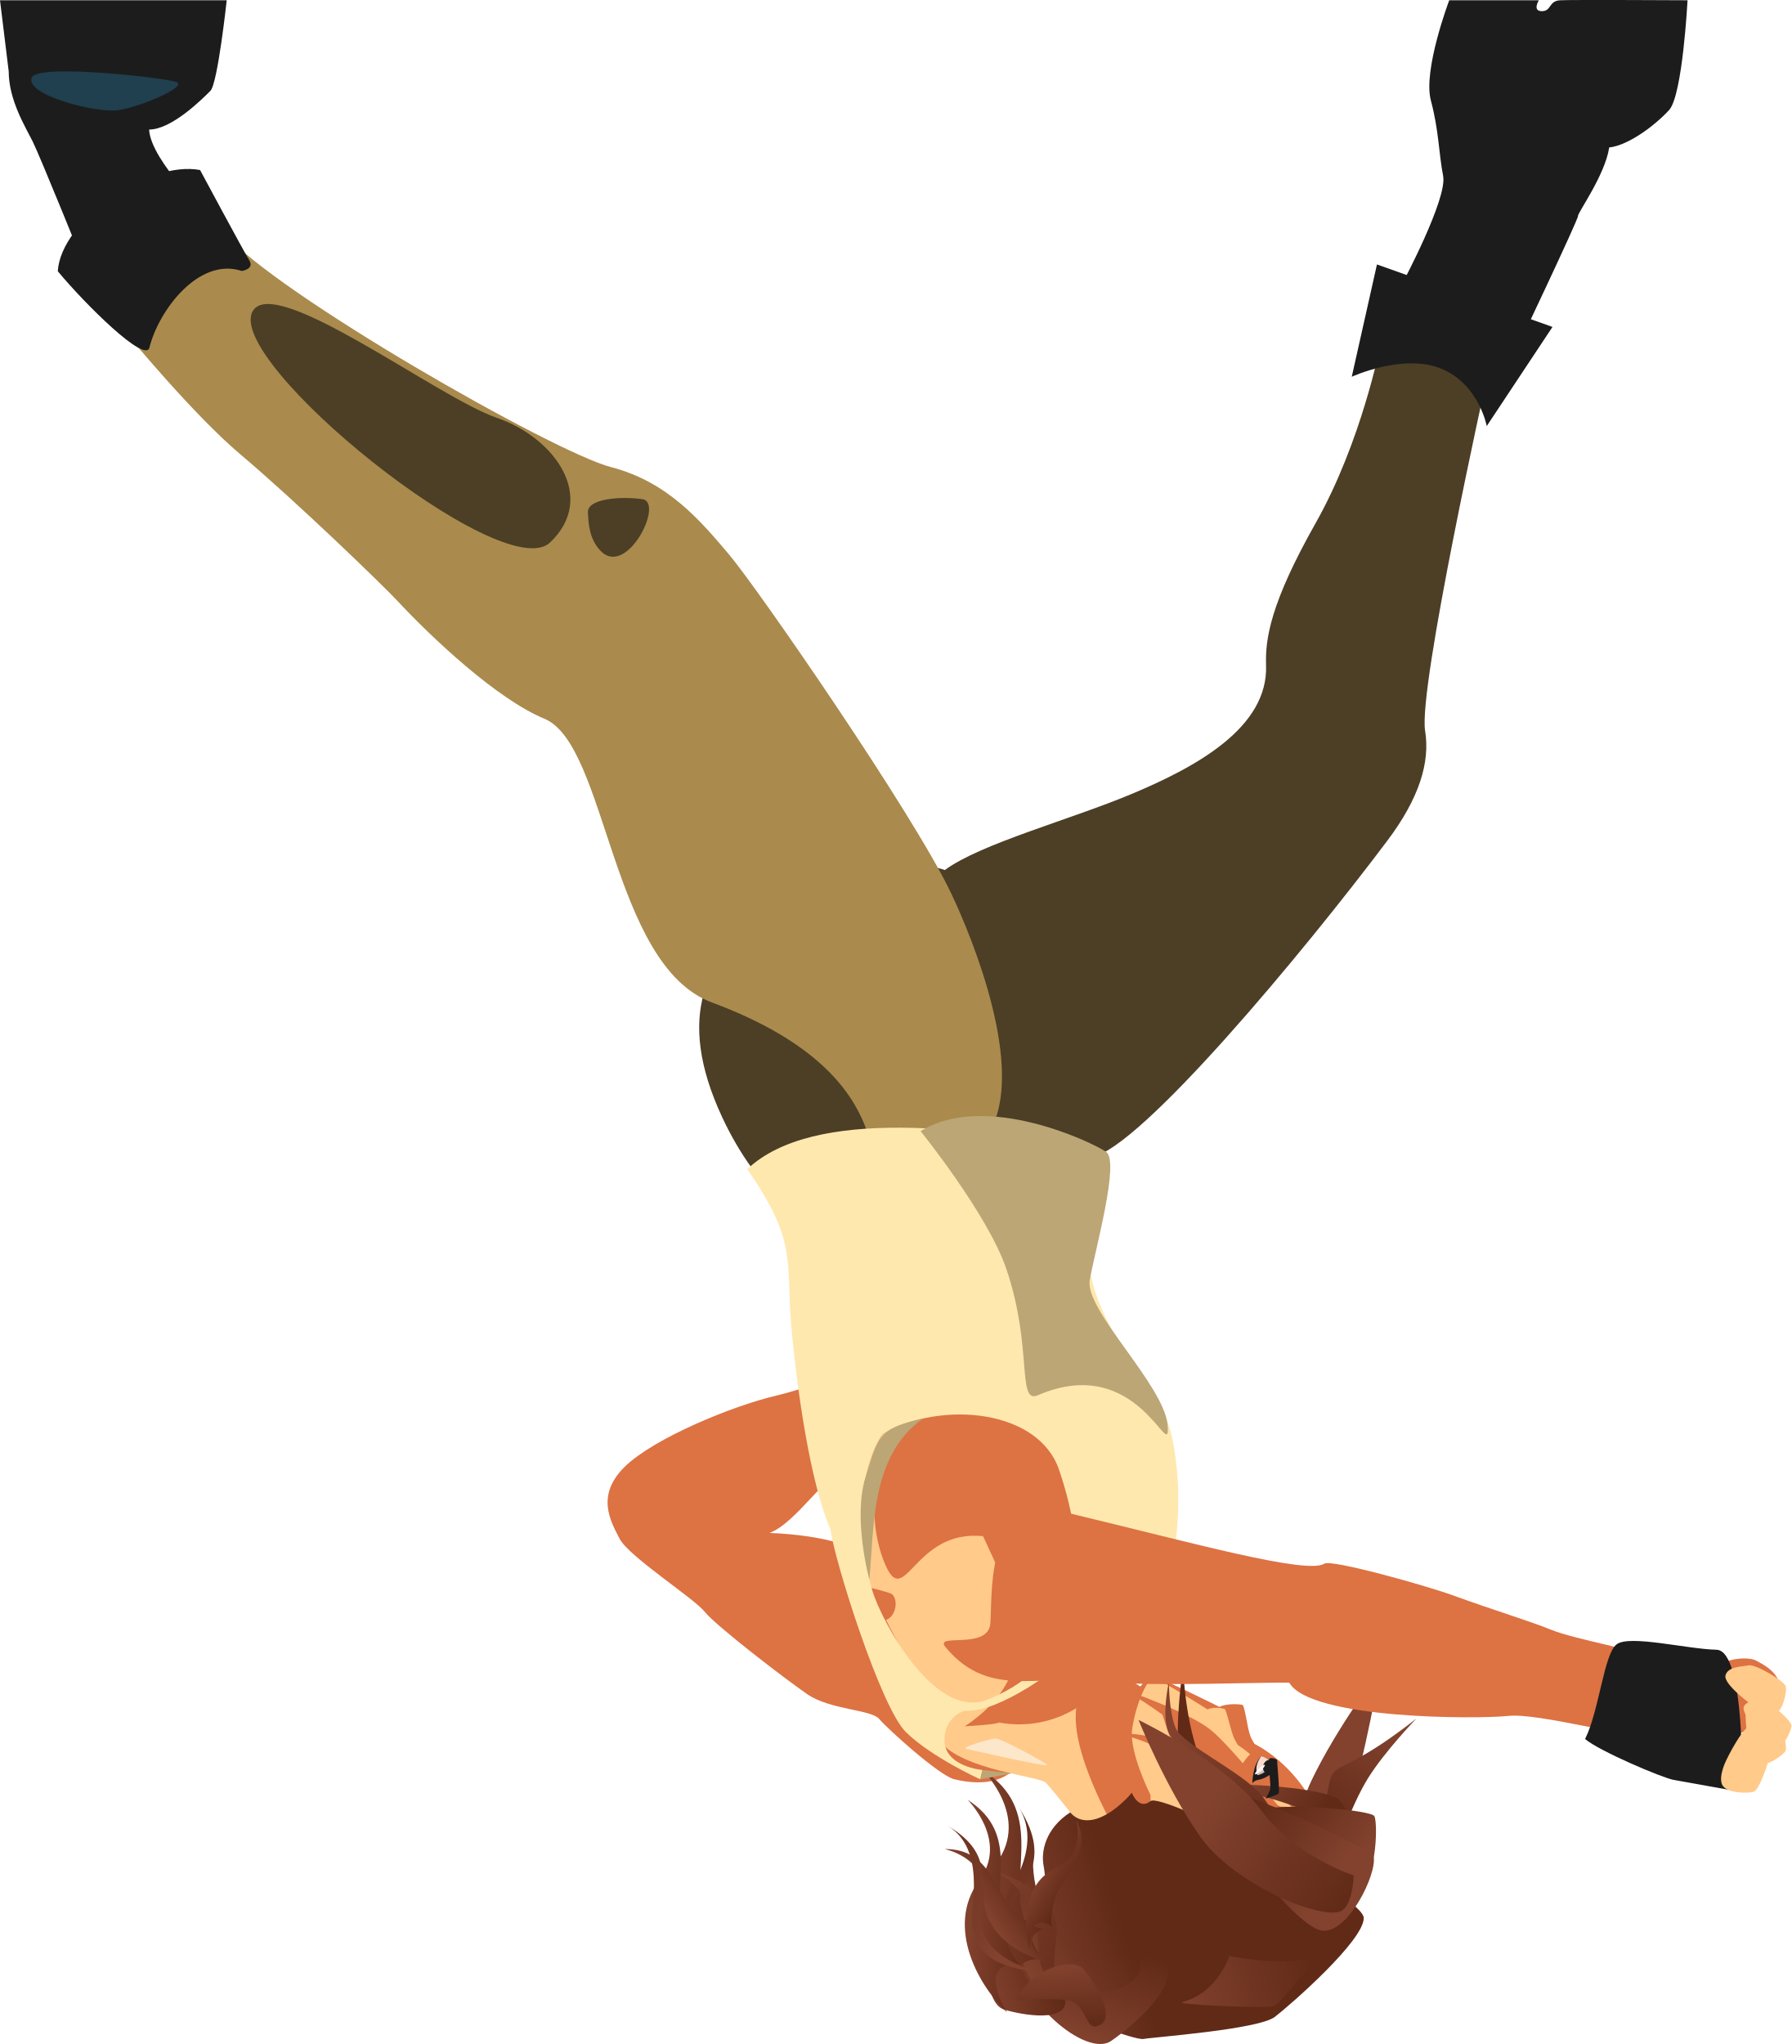
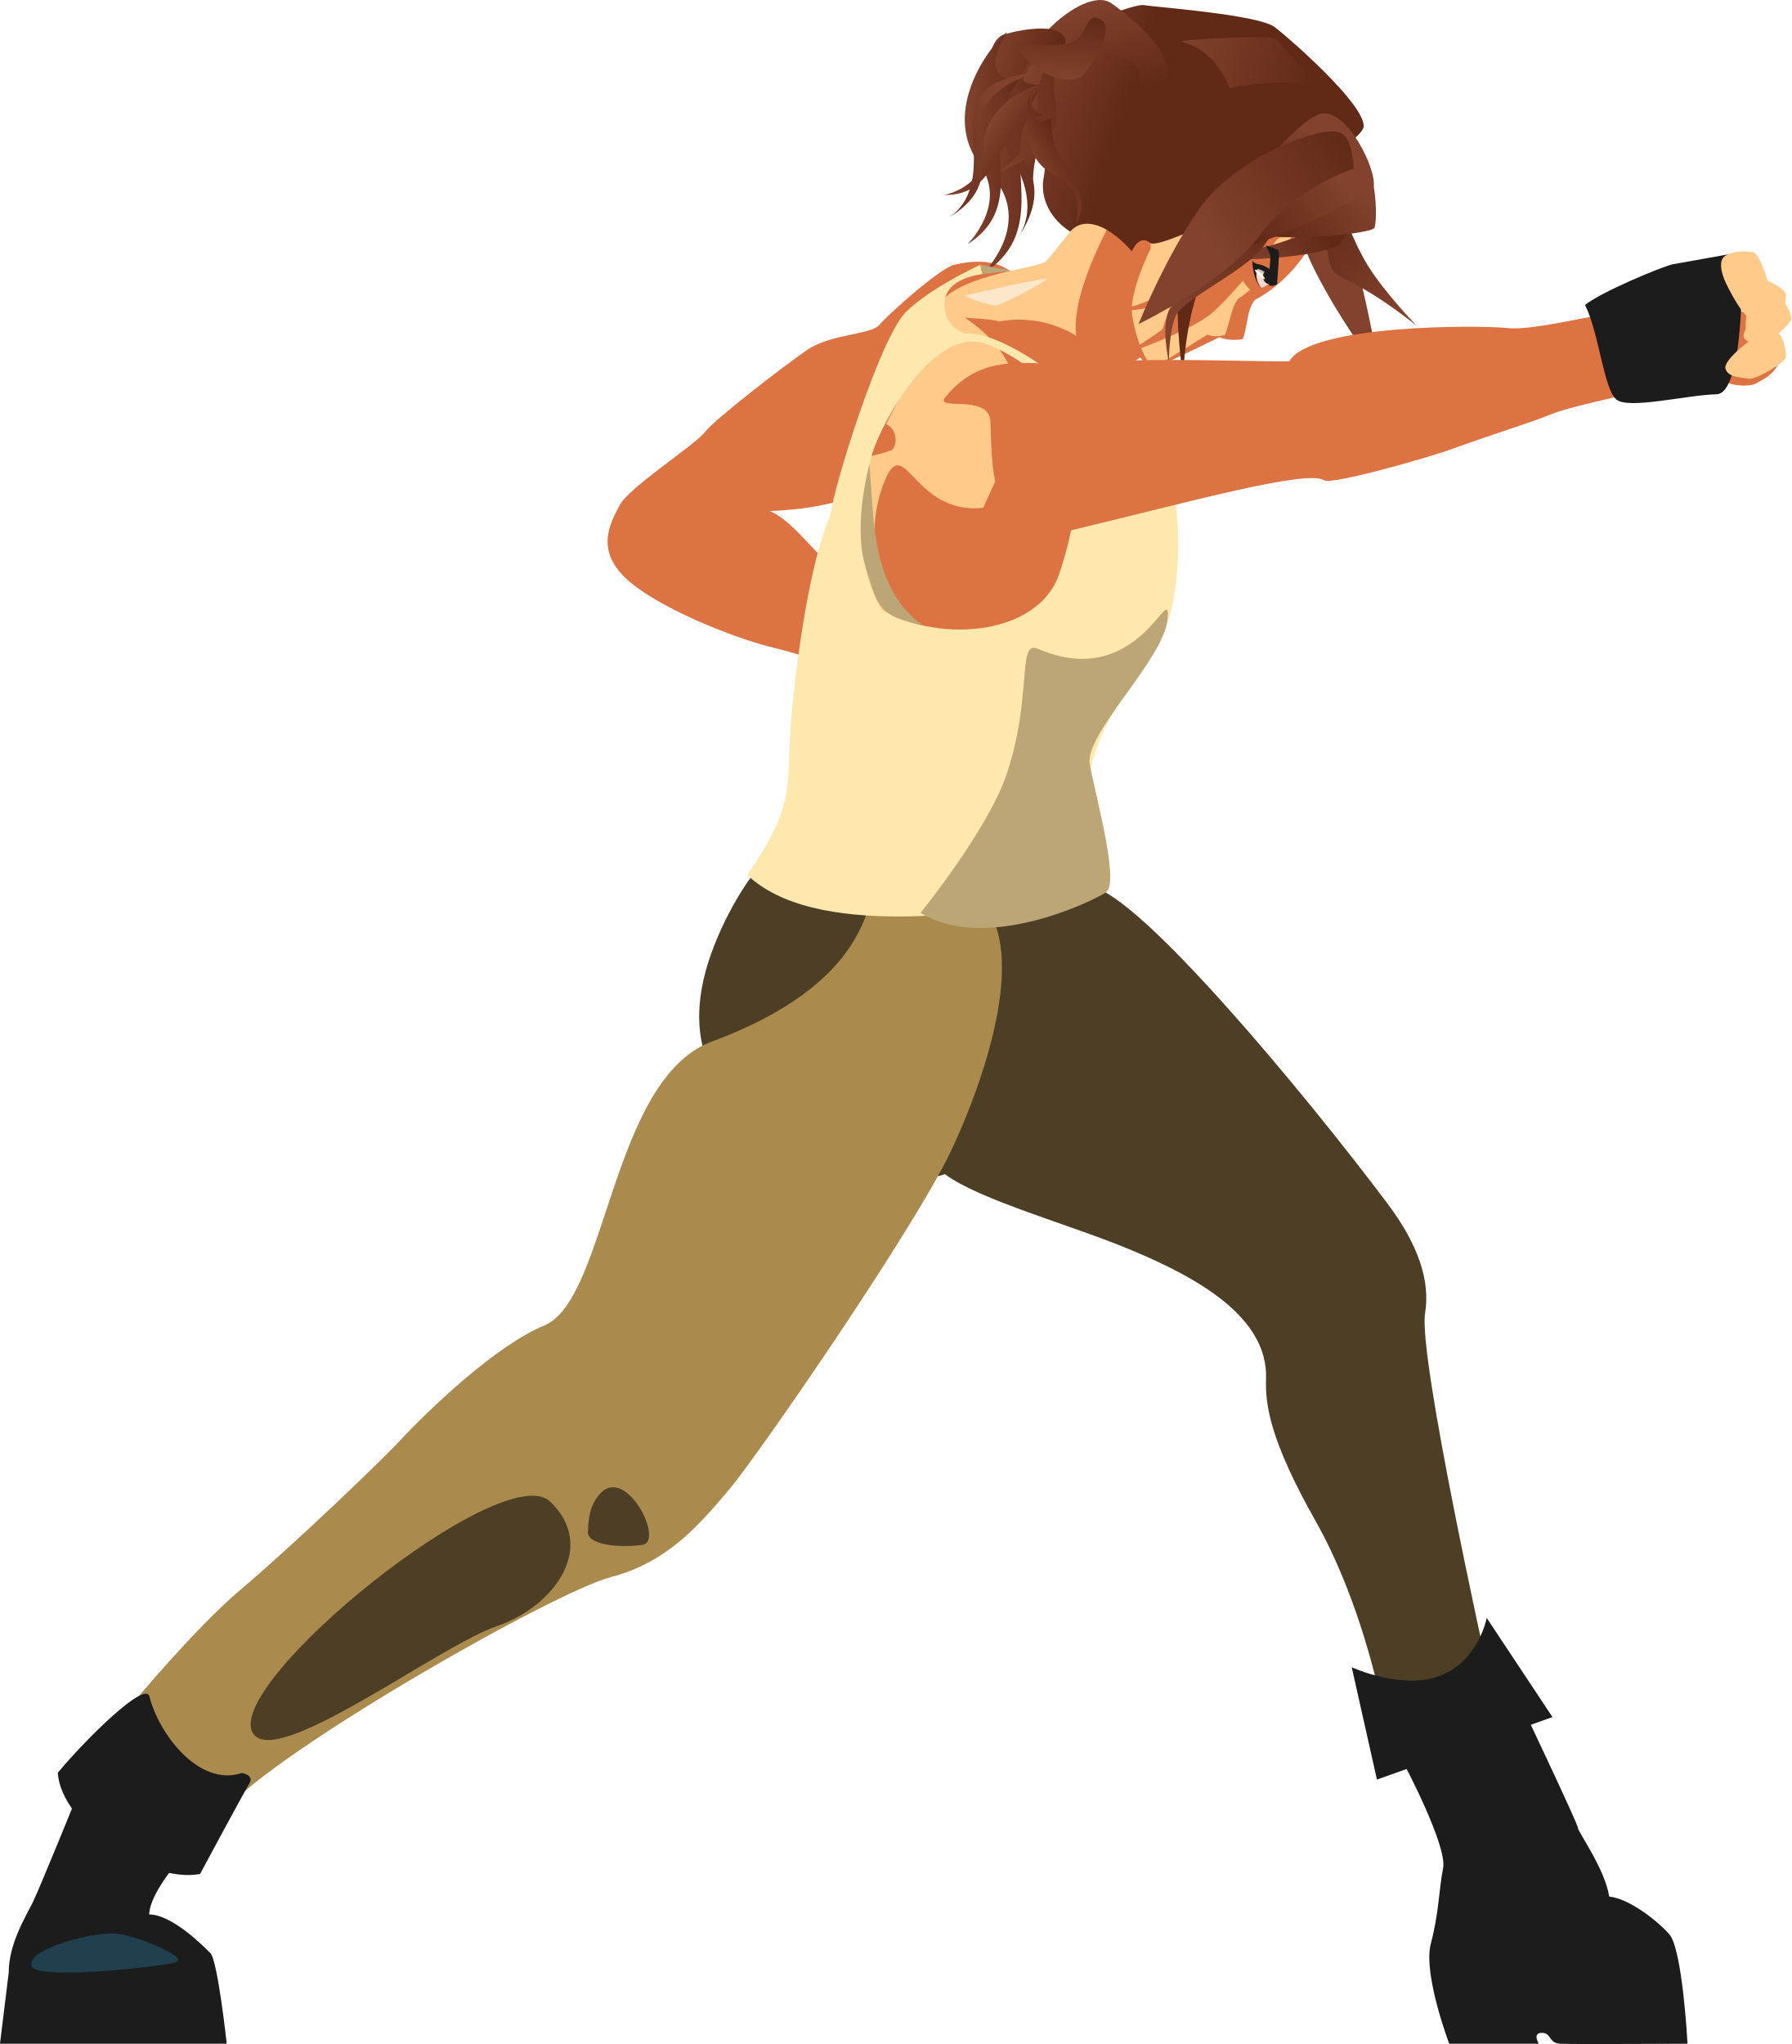
- <svg xmlns="http://www.w3.org/2000/svg" xmlns:xlink="http://www.w3.org/1999/xlink" viewBox="0 0 548.77 626.07">
+ <svg xmlns="http://www.w3.org/2000/svg" xmlns:xlink="http://www.w3.org/1999/xlink" viewBox="0 0 548.77 626.08">
  <defs>
-     <linearGradient id="linear-gradient" x1="-3132.24" y1="-4311.64" x2="-3093.9" y2="-4349.97" gradientTransform="matrix(0.6, 0.65, 0.74, -0.68, 5451.95, -341.65)" gradientUnits="userSpaceOnUse">
+     <linearGradient id="linear-gradient" x1="-3079.35" y1="5610.09" x2="-3041.01" y2="5648.42" gradientTransform="matrix(0.6, -0.65, -0.74, -0.68, 6407.33, 1885.64)" gradientUnits="userSpaceOnUse">
      <stop offset="0" stop-color="#82422e" />
      <stop offset="1" stop-color="#602a17" />
    </linearGradient>
-     <linearGradient id="linear-gradient-2" x1="991.69" y1="-1571.66" x2="991.69" y2="-1616.21" gradientTransform="matrix(0.83, 0.61, 0.36, -0.85, 168.26, -1413.7)" xlink:href="#linear-gradient" />
-     <linearGradient id="linear-gradient-3" x1="82.16" y1="1231.03" x2="116.94" y2="1231.03" gradientTransform="matrix(0.95, -0.31, -0.31, -0.95, 615.38, 1797.26)" xlink:href="#linear-gradient" />
-     <linearGradient id="linear-gradient-4" x1="282.84" y1="691.77" x2="300.67" y2="673.94" gradientTransform="matrix(0.98, -0.18, -0.18, -0.98, 227.1, 1277.34)" xlink:href="#linear-gradient" />
-     <linearGradient id="linear-gradient-5" x1="313.78" y1="662.05" x2="292.05" y2="683.78" gradientTransform="matrix(0.98, -0.18, -0.18, -0.98, 227.1, 1277.34)" xlink:href="#linear-gradient" />
-     <linearGradient id="linear-gradient-6" x1="5828.02" y1="3119.45" x2="5803.68" y2="3143.8" gradientTransform="matrix(-0.45, 0.69, -0.75, -0.49, 5327.01, -1912.96)" xlink:href="#linear-gradient" />
-     <linearGradient id="linear-gradient-7" x1="4917.51" y1="3737.62" x2="4954.17" y2="3700.95" gradientTransform="matrix(-0.27, 0.85, -0.85, -0.27, 4846.1, -2630.66)" xlink:href="#linear-gradient" />
-     <linearGradient id="linear-gradient-8" x1="303.07" y1="656.84" x2="279.4" y2="680.51" gradientTransform="matrix(0.98, -0.18, -0.18, -0.98, 227.1, 1277.34)" xlink:href="#linear-gradient" />
-     <linearGradient id="linear-gradient-9" x1="269.57" y1="687.17" x2="307.91" y2="648.84" gradientTransform="matrix(0.98, -0.18, -0.18, -0.98, 227.1, 1277.34)" xlink:href="#linear-gradient" />
-     <linearGradient id="linear-gradient-10" x1="-1132.06" y1="1099.64" x2="-1069.42" y2="1099.64" gradientTransform="matrix(0.68, -0.17, -0.24, -0.97, 1395.01, 1490.98)" xlink:href="#linear-gradient" />
-     <linearGradient id="linear-gradient-11" x1="104.29" y1="17.4" x2="136.45" y2="17.4" gradientTransform="matrix(0.36, -0.93, -0.93, -0.36, 303.85, 725.84)" xlink:href="#linear-gradient" />
-     <linearGradient id="linear-gradient-12" x1="224.36" y1="-112.81" x2="256.52" y2="-112.81" gradientTransform="matrix(0.87, -0.49, -0.49, -0.87, 60.8, 612.24)" xlink:href="#linear-gradient" />
-     <linearGradient id="linear-gradient-13" x1="387.5" y1="-124.65" x2="407.99" y2="-124.65" gradientTransform="matrix(1, 0.02, 0.02, -1, -85.13, 448.84)" xlink:href="#linear-gradient" />
-     <linearGradient id="linear-gradient-14" x1="3737.3" y1="810.67" x2="3785.53" y2="810.67" gradientTransform="matrix(-0.64, -0.77, -0.77, 0.64, 3338.53, 2961.82)" xlink:href="#linear-gradient" />
-     <linearGradient id="linear-gradient-15" x1="468.1" y1="-103.86" x2="505.15" y2="-103.86" gradientTransform="matrix(0.97, 0.26, 0.26, -0.97, -127.98, 366.99)" xlink:href="#linear-gradient" />
-     <linearGradient id="linear-gradient-16" x1="291.05" y1="-142.57" x2="312.19" y2="-142.57" gradientTransform="matrix(0.95, -0.3, -0.3, -0.95, -17.67, 559.73)" xlink:href="#linear-gradient" />
-     <linearGradient id="linear-gradient-17" x1="702.84" y1="170.32" x2="722.5" y2="170.32" gradientTransform="translate(433.66 -112.85) rotate(85.11)" xlink:href="#linear-gradient" />
-     <linearGradient id="linear-gradient-18" x1="390.91" y1="-101.33" x2="408.68" y2="-101.33" gradientTransform="matrix(1, 0.02, 0.02, -1, -92.89, 473.69)" xlink:href="#linear-gradient" />
-     <linearGradient id="linear-gradient-19" x1="239.2" y1="-91.76" x2="252.19" y2="-91.76" gradientTransform="matrix(0.85, -0.53, -0.53, -0.85, 50.19, 634.66)" xlink:href="#linear-gradient" />
-     <linearGradient id="linear-gradient-20" x1="549.7" y1="-32.91" x2="560.96" y2="-32.91" gradientTransform="matrix(0.85, 0.52, 0.52, -0.85, -132.03, 258.91)" xlink:href="#linear-gradient" />
-     <linearGradient id="linear-gradient-21" x1="3689.44" y1="-757.09" x2="3731.27" y2="-757.09" gradientTransform="matrix(-0.92, -0.4, -0.4, 0.92, 3403.64, 2756.56)" xlink:href="#linear-gradient" />
+     <linearGradient id="linear-gradient-2" x1="987.25" y1="2810.47" x2="987.25" y2="2855.02" gradientTransform="matrix(0.83, -0.61, -0.36, -0.85, 616.93, 3090.78)" xlink:href="#linear-gradient" />
+     <linearGradient id="linear-gradient-3" x1="159.05" y1="-635.52" x2="193.83" y2="-635.52" gradientTransform="matrix(0.95, 0.31, 0.31, -0.95, 357.66, -629.08)" xlink:href="#linear-gradient" />
+     <linearGradient id="linear-gradient-4" x1="319.76" y1="-18.84" x2="337.59" y2="-1.01" gradientTransform="matrix(0.98, 0.18, 0.18, -0.98, 71.54, 4.1)" xlink:href="#linear-gradient" />
+     <linearGradient id="linear-gradient-5" x1="350.65" y1="10.93" x2="328.92" y2="-10.8" gradientTransform="matrix(0.98, 0.18, 0.18, -0.98, 71.54, 4.1)" xlink:href="#linear-gradient" />
+     <linearGradient id="linear-gradient-6" x1="6759.03" y1="-2871.74" x2="6734.69" y2="-2896.09" gradientTransform="matrix(-0.45, -0.69, 0.75, -0.49, 5574.01, 3305.12)" xlink:href="#linear-gradient" />
+     <linearGradient id="linear-gradient-7" x1="5618.03" y1="-3527.94" x2="5654.69" y2="-3491.27" gradientTransform="translate(4881.5 3921.48) rotate(-107.62) scale(0.89)" xlink:href="#linear-gradient" />
+     <linearGradient id="linear-gradient-8" x1="339.89" y1="16.19" x2="316.22" y2="-7.48" gradientTransform="matrix(0.98, 0.18, 0.18, -0.98, 71.54, 4.1)" xlink:href="#linear-gradient" />
+     <linearGradient id="linear-gradient-9" x1="306.45" y1="-14.2" x2="344.79" y2="24.13" gradientTransform="matrix(0.98, 0.18, 0.18, -0.98, 71.54, 4.1)" xlink:href="#linear-gradient" />
+     <linearGradient id="linear-gradient-10" x1="-1334.5" y1="-466.73" x2="-1271.86" y2="-466.73" gradientTransform="matrix(0.68, 0.17, 0.24, -0.97, 1379.73, -212.36)" xlink:href="#linear-gradient" />
+     <linearGradient id="linear-gradient-11" x1="657.78" y1="254.67" x2="689.94" y2="254.67" gradientTransform="matrix(0.36, 0.93, 0.93, -0.36, -148.36, -516.59)" xlink:href="#linear-gradient" />
+     <linearGradient id="linear-gradient-12" x1="379.06" y1="600.39" x2="411.22" y2="600.39" gradientTransform="matrix(0.87, 0.49, 0.49, -0.87, -313.18, 363.08)" xlink:href="#linear-gradient" />
+     <linearGradient id="linear-gradient-13" x1="384.86" y1="928.04" x2="405.35" y2="928.04" gradientTransform="matrix(1, -0.02, -0.02, -1, -66.39, 982.34)" xlink:href="#linear-gradient" />
+     <linearGradient id="linear-gradient-14" x1="4921.83" y1="-279.13" x2="4970.06" y2="-279.13" gradientTransform="matrix(-0.64, 0.77, 0.77, 0.64, 3691.24, -3584.78)" xlink:href="#linear-gradient" />
+     <linearGradient id="linear-gradient-15" x1="455.72" y1="1068.53" x2="492.77" y2="1068.53" gradientTransform="matrix(0.97, -0.26, -0.26, -0.97, 135.29, 1193.28)" xlink:href="#linear-gradient" />
+     <linearGradient id="linear-gradient-16" x1="362.93" y1="743.24" x2="384.07" y2="743.24" gradientTransform="matrix(0.95, 0.3, 0.3, -0.95, -266.02, 615)" xlink:href="#linear-gradient" />
+     <linearGradient id="linear-gradient-17" x1="1157.53" y1="126.46" x2="1177.19" y2="126.46" gradientTransform="translate(99.23 1166.67) rotate(-85.11)" xlink:href="#linear-gradient" />
+     <linearGradient id="linear-gradient-18" x1="388.27" y1="907.34" x2="406.04" y2="907.34" gradientTransform="matrix(1, -0.02, -0.02, -1, -74.15, 957.49)" xlink:href="#linear-gradient" />
+     <linearGradient id="linear-gradient-19" x1="415.93" y1="560.31" x2="428.92" y2="560.31" gradientTransform="matrix(0.85, 0.53, 0.53, -0.85, -348.17, 295.72)" xlink:href="#linear-gradient" />
+     <linearGradient id="linear-gradient-20" x1="568.03" y1="1190.3" x2="579.29" y2="1190.3" gradientTransform="matrix(0.85, -0.52, -0.52, -0.85, 453.46, 1359.22)" xlink:href="#linear-gradient" />
+     <linearGradient id="linear-gradient-21" x1="5000.84" y1="1564.46" x2="5042.67" y2="1564.46" gradientTransform="matrix(-0.92, 0.4, 0.4, 0.92, 4286.44, -3399.53)" xlink:href="#linear-gradient" />
  </defs>
  <g id="Layer_2" data-name="Layer 2">
-     <g id="right3">
-       <path id="pelvis" d="M239.44,351.29s10.43-20,39-20.37,60.38,21.88,60.38,21.88Z" fill="#4c3f26" />
-       <path id="pants_leg_l" d="M436.55,223.85c1.59,9.7-1.86,20.72-11.54,33.61-25.87,34.44-75.75,94.35-90.62,97-1.52,4.6-6.56,9.88-36.74,16.06-18.59,3.81-24,4.18-36.37,6.75s-29.42-12.19-40.09-35.14C192.05,279.54,261.88,270,282,265.78a14.28,14.28,0,0,1,7.43.71c10.94-8.1,38.65-15.47,57.58-23.45,19.31-8.13,41.5-20.12,40.82-39.27-.28-8,1.27-18.91,15.17-43.52,14.16-25.06,19.65-54.31,19.62-53.08L455.43,116S434.39,210.65,436.55,223.85Z" fill="#4c3f26" />
-       <path id="shoe_l" d="M511.32,33.67c-4.11,4.54-12.4,10.86-18.38,11.5-1.24,8.4-9.72,20.1-9.56,21s-18.84,40.92-18.84,40.92L429.72,86.54s13.7-25.72,12.35-32.66S440.78,40,438.31,30.75,443.94.08,443.94.08h27.45s-2.08,3.35.93,3.34,2-3.15,5.62-3.34,39,0,39,0S515.43,29.12,511.32,33.67Z" fill="#1c1c1c" />
-       <path id="shoe_rim_l" d="M455.43,130.5s-2.38-12.92-14.05-17.62-27.3,2.52-27.3,2.52L421.8,81l53.77,19.14Z" fill="#1c1c1c" />
-       <path id="pants_leg_r" d="M303,346.88c-8.63,14.39-6-11.16-28.63,8.23-14.51,12.44,8.06-24.19-56.32-48.07-30.94-11.47-32.05-79-51.32-86.91-14.52-6-34.54-24.84-45-36.09-4.44-4.77-30.89-30.35-48.24-45C59.44,127.17,39.9,103.5,39.9,103.5l28.89-32c15.13,18.06,100.75,67,118.37,71.57s27.56,16.66,36.07,26.65,56.46,79.37,68.08,103.78C297.93,287.37,314.44,327.79,303,346.88Z" fill="#aa8b4d" />
-       <path id="pants_shin_shadow_r" d="M183.81,168.56c-3.17-3.49-3.57-7.72-3.71-11.73s9.8-4.92,16.67-3.94S191.83,177.37,183.81,168.56Z" fill="#4c3f26" />
-       <path id="pants_calf_shadow_r" d="M168.5,166.16c-14.44,13.69-100.42-55.93-91-71,7-11.16,56.7,26.66,74.64,32.8S182.94,152.47,168.5,166.16Z" fill="#4c3f26" />
-       <path id="shoe_r" d="M64.45,27.83C62.2,30.08,52.68,39.68,45.68,39.68c.5,9.75,18.77,26.9,18.77,26.9L26,81.83S12.25,47.81,10,43.31,2.67,30.62,2.67,21.87L0,.08H69.45S66.7,25.58,64.45,27.83Z" fill="#1c1c1c" />
-       <path id="shoe_highlight_r" d="M36.28,33.75c-6.66,1-28.75-4.64-26.58-10,1.76-4.33,40.25,0,44.25,1.33S43,32.75,36.28,33.75Z" fill="#203f4f" />
-       <path id="shoe_rim_r" d="M74.09,83c-13.29-4.38-25.57,12.3-28.3,23.42C44.55,111.52,26,93.08,17.7,83.08c1-15.66,27.67-34,43.59-31,0,0,13.41,25,15.08,27.67S74.09,83,74.09,83Z" fill="#1c1c1c" />
-       <path id="arm_shadow_l" d="M295.16,492.4c4.64-1,31.23,25.89,25.56,34-6.25,9-8,23.31-28.34,18.6-4.62-1.07-20.59-15.54-23.05-18.48s-15-2.76-22-7.57-28.15-21.08-31.43-25.24-23.19-16.87-26.06-22.35-7.4-13.39,1.6-22.16,33.06-18.62,46.32-21.72S292.47,409,296.71,407l8.49,22.27C292,440.77,269,444.71,261,448s-17.11,18.53-25.28,21.53c17.85.75,27.75,4.56,38.63,9.88S290.52,493.36,295.16,492.4Z" fill="#dd7243" />
-       <path id="hair_side2_l" d="M412.79,555c-5.37,17,.28,33,.28,33s-7.46,4.59-10.66,3.14c-5.12-2.32-8.58-29.11-.77-45.56s21-33.81,21-33.81S418.5,536.87,412.79,555Z" fill="url(#linear-gradient)" />
-       <path id="hair_side_l" d="M419,544.75c-5.16,8.35-10.81,24.46-10.81,24.46s-3.44-8.93-2.86-12.25c4-23.23-1.09-7.29,28.54-30.57C433.89,526.39,424.18,536.41,419,544.75Z" fill="url(#linear-gradient-2)" />
-       <path id="torso_skin" d="M386.32,586.06,341.8,598.54,334.09,563s-10.62-13.57-13.62-16.89c-1.76-1.93-20.92-3.39-30-10.28-6.43-4.89-2.91-15.23-6.15-18.25-6.12-5.7-33.38-56.93-30.27-80.89s67.78-32.77,77-25.49S351,452.66,349.1,465.77s-18.31,53.08-18.31,53.08L371.45,533Z" fill="#ffca8a" />
-       <path id="torso_shadow" d="M340,508.19c1.18,5.12,17.72,12.9,17.72,12.9l-7.57,53.84s-22.87-34.08-20.46-51.72a33.48,33.48,0,0,1-23.71,4.38s.05.57-10.43,1.17c26.67-17.86,13.75-40.27,5.6-58.23-21.35-2.27-23.92,23.06-30.09,8.43s-7.22-46.14,32.13-57.17,50,72.1,48.55,76.14S340,508.19,340,508.19ZM272.65,488c-3.06-1-13-4-10.47-.14s4.34,8,7.81,8.42C274.6,496.77,275.7,489,272.65,488Z" fill="#dd7243" />
-       <path id="face_shadow" d="M393.1,605.73c-15.16,6.54-34.53-4.55-43.25-24.78a48.06,48.06,0,0,1-3.6-27.13c-3.4-7.38-6.22-16.71-4.41-22.42,3-9.51,9.05-18.32,11.46-17.9s20.25,9.32,20.25,9.32c2.24-1.15,6.2-.85,7-.63S382,529,383,531.7a12.58,12.58,0,0,0,1.32,2.47c8.31,4.35,15.84,12.46,20.43,23.09C413.47,577.49,408.26,599.19,393.1,605.73Z" fill="#dd7243" />
-       <path id="face" d="M393.11,599.54c-10.79,5-26.54-6.21-35.19-25-4-8.6-5.74-17.29-5.47-24.67-3.33-6.86-6.4-15.43-5.62-20.47,1.31-8.39,5-16,6.84-15.44s16.24,9.64,16.24,9.64c1.58-.9,4.6-.39,5.2-.15s1.8,6.26,2.83,8.72a15.87,15.87,0,0,0,1.25,2.31c6.72,4.43,13.24,12.19,17.78,22C405.62,575.32,403.89,594.56,393.11,599.54Z" fill="#ffca8a" />
-       <path id="face_eye_shadow_r" d="M395.77,544c-.44,1.73-12.1,6.29-17.42,3-2-1.24,4.47-11.1,6.31-10.62S396.2,542.28,395.77,544Z" fill="#dd7243" />
-       <path id="face_shadow_r" d="M419.66,558.4c-.28-.68-3.46-1.68-7.8-2.62a11.21,11.21,0,0,0-2.11-3.49c-1.72-1.63-9.71-4.48-24.12-6.4-5.36-6.45-11.45-13.41-14.87-16.12-7.05-5.58-26.4-12.22-26.4-12.22,4.38,2.58,8.24,5.1,11.71,7.64.75,2.32,2.2,6.69,4.2,12a12.86,12.86,0,0,0-2.53-2.91c-4.87-3.65-15.61-3.39-15.61-3.39s9.32,2,13.9,5.54,9.63,24.93,15.46,33.17c5.11,7.22,18,15.7,26.69,18.86,2,2,3.71,3.32,5.06,3.63,7.12,1.6,16.18-15.86,15.59-21.25C420,565.2,420.11,559.49,419.66,558.4Zm-21.87-4.77c-2-.17-3.86-.27-5.56-.28l-.9-.48c-.78-1-1.64-2-2.54-3.15.5.17,1,.35,1.47.53C392.57,551.12,395.17,552.32,397.79,553.63Z" fill="#dd7243" />
-       <path id="hair_back" d="M390.54,617.75c-5,3.89-37.43,6.23-40.2,6.77s-23-7.34-25.35-9.79-4.32-38.45-5.27-43.05.57-11.67,8.14-16.57c0,0,2.5,3.77,8.19,1.93s10.66-7.92,10.66-7.92,2.1,5.47,5.71,2.56,65.21,28.94,65.33,35.78S395.56,613.87,390.54,617.75Z" fill="url(#linear-gradient-3)" />
-       <path id="hair_side6_r" d="M388.38,550.66c-10.63-2.75-26.77-3.95-26.77-3.95,29.44-1.11,45.46,2.25,48.21,4.29s5.6,10.34,5.6,10.34S399,553.41,388.38,550.66Z" fill="url(#linear-gradient-4)" />
-       <path id="hair_side5_r" d="M416.77,579.22c-6.34,7.25-39.92-22.94-30.64-25s33.93.27,34.88,2.06S422,573.28,416.77,579.22Z" fill="url(#linear-gradient-5)" />
-       <path id="hair_side4_r" d="M374.07,569s-11.25-24.31-12.8-32.22,1.12-26.12,1.12-26.12c1.43,25.5,8,37.18,20.81,57.16Z" fill="url(#linear-gradient-6)" />
-       <path id="hair_side3_r" d="M390.16,578.13s-3.11-14.5-8.61-23.26-21.38-19-23.61-24.25.13-15.42.13-15.42-.05,9.21,2.1,14.15,19.89,13.24,25.94,20.15,11.53,23.75,11.41,31.91Z" fill="url(#linear-gradient-7)" />
-       <path id="hair_side2_r" d="M405,591.34c-9.56-1.19-40-43-30.52-42.66s46,18.07,46.31,20.06C421.81,574.07,412.92,592.32,405,591.34Z" fill="url(#linear-gradient-8)" />
-       <path id="hair_side_r" d="M411,585.25c-5.38,3.21-32.81-7.63-43.45-22.85s-18.78-35.58-18.78-35.58,26.48,12.71,37.32,27.38,28.6,20.24,28.6,20.24S414.4,583.25,411,585.25Z" fill="url(#linear-gradient-9)" />
-       <path id="hair_top" d="M390.2,614.44c-2.31.91-30.57-.53-28.11-1.17,11-2.86,14.48-14.15,14.48-14.15s18,3.78,27.08-.21C403.65,598.91,392.51,613.53,390.2,614.44Z" fill="url(#linear-gradient-10)" />
-       <path id="neck_highlight" d="M295.87,535.65c-1.68-.36,7.1-3,8.92-3.16s15.37,7.31,16,8.13S297.38,536,295.87,535.65Z" fill="#fce7ca" />
-       <path id="eye_white_r" d="M389.22,541.84c-.6,1.32-4,3-4.15,2.33a6.29,6.29,0,0,1,1.28-6.24C387.91,538.26,390.1,539.89,389.22,541.84Z" fill="#f9dacf" />
-       <path id="eye_shadow_r" d="M384.9,545l-.32-1.72a8.67,8.67,0,0,0,4.05-2.33c.59-.88,1.36,1.29,1.36,1.29S386.08,545.13,384.9,545Z" fill="#d1bbb4" />
-       <path id="eye_lash_r" d="M385.36,545.17a3,3,0,0,0-1.73,1s.05-5.76,2.81-8.34c-2.58,3.26-1.25,5.91-1.25,5.91a5.87,5.87,0,0,0,3.33-2c1.51-1.62,1.5-2.38,1.48-2.55a5.7,5.7,0,0,1,.08,1.82s.13.49,1.06.22C390.21,543.43,386.92,545,385.36,545.17Z" fill="#1c1c1c" />
-       <path id="eye_iris_r" d="M386.91,541.73a2.43,2.43,0,0,1,1.15-2.48c.78-.36,1.53.16,1.68,1.17a2.47,2.47,0,0,1-1.16,2.49C387.8,543.27,387.05,542.75,386.91,541.73Z" fill="#1c1c1c" />
-       <path id="eye_refelection_r" d="M386.19,542.44c-.83.78-1.61,1.21-1.74,1s.43-1.06,1.26-1.84,1.62-1.21,1.75-1S387,541.66,386.19,542.44Z" fill="#fcf7f5" />
-       <path id="brow_r" d="M391.65,549.33c-.45.57-4,1.58-4,1.58a10.32,10.32,0,0,0,1.48-3c.25-1-.83-8.56-.35-9.16s2.56.06,2.46.5S392.11,548.77,391.65,549.33Z" fill="#1c1c1c" />
-       <path id="hair_tail11" d="M340.33,625.16c-7.53,5.12-28.52-12.1-30.47-29.66,0,0,11.75,17.16,30.31,12.13,6.44-1.75,9.9-11,14.21-8.51C364.91,605.14,347.86,620,340.33,625.16Z" fill="url(#linear-gradient-11)" />
-       <path id="hair_tail10" d="M321.4,610.9c-9.07-.78-14.5-27.39-4.92-42.23,0,0-1.73,20.72,15.85,28.53,6.1,2.71,14.61-2.27,16.4,2.36C353.09,610.88,330.47,611.68,321.4,610.9Z" fill="url(#linear-gradient-12)" />
-       <path id="hair_tail9" d="M315.42,617.13c-9.37-8.39-22.46-29.72-10.09-46.66,10.28-14.09-4.37-28.32-4.37-28.32,19.19,12.05,8.41,30.88,12.44,44.7,3.3,11.33,6,13.06,6.85,13.32C318.1,599.88,304.63,598.74,315.42,617.13Z" fill="url(#linear-gradient-13)" />
-       <path id="hair_tail8" d="M307.57,587.72c-4.59,11.61,4,20,8.48,25.42-14.52-9.69-14.6-17.9-12-24.43s16.28-21.67,8.12-35C323.37,571.05,311.62,578.19,307.57,587.72Z" fill="url(#linear-gradient-14)" />
-       <path id="hair_tail7" d="M329.64,612.09c-14.74-5.9-10.57-15.61-12.29-23.37-2.3-9.31-10.23-15.21-15.45-16.59,16,4.74,20.38,11.4,21.64,16.67S318.57,607.36,329.64,612.09Z" fill="url(#linear-gradient-15)" />
-       <path id="hair_tail6" d="M307.57,615.52c-5.6-1.72-7.16-16.61.86-24.65,0,0,4.48,14.87,7.86,17.51s9.49.55,10,3.7C327.49,619.78,313.17,617.23,307.57,615.52Z" fill="url(#linear-gradient-16)" />
-       <path id="hair_tail5" d="M335.79,620.64c-2.89.69-3.26-5.3-6.72-7.27s-17.84-.54-17.84-.54c4.06-9.74,17.42-13.69,20.88-9.48S342.84,619,335.79,620.64Z" fill="url(#linear-gradient-17)" />
-       <path id="hair_tail4" d="M308.5,616.38c-8.08-7.33-19.31-25.9-8.48-40.53,9-12.16-3.63-24.59-3.63-24.59,16.58,10.56,7.12,26.84,10.54,38.84,2.8,9.85,5.12,11.37,5.87,11.6C310.93,601.44,299.25,600.37,308.5,616.38Z" fill="url(#linear-gradient-18)" />
-       <path id="hair_tail3" d="M322.72,601.38c-7.87-1.26-22.15-8.15-21.36-21.42.66-11-12-13.6-12-13.6,14.36-.15,15.07,13.58,21.94,19.57,5.67,4.93,7.69,4.91,8.22,4.75C318.26,591.26,310.66,595.27,322.72,601.38Z" fill="url(#linear-gradient-19)" />
-       <path id="hair_tail2" d="M323,582.05c-1.62,6.31-.83,7.87-.49,8.23-.93-.74-7-5.08-7.05,6.65-2.07-6.59-2.28-20.34,8.32-24.88,8.82-3.77,5.88-14.61,5.88-14.61C335.39,568.52,325,574.4,323,582.05Z" fill="url(#linear-gradient-20)" />
-       <path id="hair_tail" d="M316.65,603.85c-15-1.82-18.31-8.15-18.81-14.24s4.12-23.14-7.43-30.29c15.44,9.08,9.14,19.21,9.74,28.17C301.13,598.27,311.07,601.42,316.65,603.85Z" fill="url(#linear-gradient-21)" />
-       <path id="shirt_torso" d="M359,440.12c-3.91-18.19-28.59-34.58-25.72-64.38.8-8.21,5.53-22.94,5.53-22.94-41.27-7.69-89.66-13.79-109.9,5.31,15.5,22.43,11.73,27.73,13.5,48.1,1.64,18.87,5.77,48,11.93,62.05,1.27,9.73,15.41,54.62,23.14,62.26S300.27,545,300.27,545l.69-2.86s-12.09-1-11.63-9.67a9.08,9.08,0,0,1,6-8.44,20.16,20.16,0,0,0,7.28-1.18h.12v0c12.14-4,27.31-16.5,29.46-19.79,3.64-12.56,7.62-26.78,16.72-27.95s6,18.38,4.26,24.27C361,480,362.87,458.3,359,440.12Zm-56.81,80.6C286,526.63,270,496.27,267.29,487.43s-6.91-32.89,2.93-48.25c18.74-10.46,47.93-7.25,54.17,10.93C333.26,476,334.51,507.93,302.16,520.72Z" fill="#ffe8ae" />
-       <path id="shirt_abs_shadow" d="M317.89,427.37c-6.46,2.78-1.45-14.87-9.67-38.83C302.51,371.85,282,346.46,282,346.46c19.94-12.25,52.54,3.41,56.82,6.34s-3.37,30-5,39.28,23,32.35,23.88,44.61S348.81,414,317.89,427.37Z" fill="#bca675" />
-       <path id="arm_r" d="M502.05,530.65c-2.16,2.19-30.52-6.07-40-5.07s-60.57,1.08-67.1-10.16c-3.49-.3-45,1.21-53-.2-21.12-3.69-38.08,6.45-52.28-10.68-3.83-4.61,13.26,1.16,13.73-7.5.62-11.64-1.24-39.65,24.81-33.38,37,8.9,72.2,18.69,77.5,15.28,2.13-1.38,30.87,6.6,39.83,9.88,10.75,3.93,24.32,8.15,29.39,10.28,7.68,3.23,30.2,6.84,29.93,8.88S504.2,528.46,502.05,530.65Z" fill="#dd7243" />
-       <path id="palm_shadow_r" d="M516.06,527.89s9.28-11.35,8.31-14.51c1.24-5.59,11-6.16,13.56-4.76s5.73,3,7.11,6.69C550.93,530.93,513,538.1,516.06,527.89Z" fill="#dd7243" />
-       <path id="glove_r" d="M533.6,548.92s-17.44-3.1-20.92-3.74-22.8-8.83-27.13-12.53c4.33-8.58,5.74-26,9.67-29s21.52,1.45,30.58,1.66S533.6,548.92,533.6,548.92Z" fill="#1c1c1c" />
-       <path id="index_r" d="M537.32,548.74c-1.76.68-8.54.57-9.77-2.08s1.26-7.52,1.26-7.52,5.41-11.47,8.61-11.19,3.89,5.07,4.74,7.16S539.07,548.06,537.32,548.74Z" fill="#ffca8a" />
-       <path id="middle_r" d="M546.91,536.38c-.92,1.42-5.94,4.94-8.24,3.66s-3.07-6.17-3.07-6.17-2.14-11.26.35-12.75,5.53,1.64,7.27,2.72S547.84,535,546.91,536.38Z" fill="#ffca8a" />
-       <path id="pinky_r" d="M543.62,524.93c-2.55.67-6.49-2.33-6.49-2.33s-9.33-6.65-8.56-9.45,5.13-2.64,7.13-3.07,11,4.83,11.34,6.5S546.17,524.27,543.62,524.93Z" fill="#ffca8a" />
-       <path id="ring_r" d="M544.59,534.79c-2.19.12-4.92-3-4.92-3s-6.54-7-5.45-9.15,4.63-1.32,6.34-1.33,8.22,5.77,8.21,7.19S546.79,534.66,544.59,534.79Z" fill="#ffca8a" />
-       <path id="shirt_shoulder_l" d="M300.27,545l.69-2.86,8.9,1.05Z" fill="#bca675" />
-       <path id="shirt_back" d="M266.31,483.79s-5.14-18.57-1.17-31.38,3.94-14.82,17.8-18C266.55,445.54,267.82,468.29,266.31,483.79Z" fill="#bca675" />
+     <g id="Layer_1-2" data-name="Layer 1">
+       <g id="right3">
+         <path id="pelvis" d="M239.44,274.79s10.43,20,39,20.37,60.38-21.88,60.38-21.88Z" fill="#4c3f26" />
+         <path id="pants_leg_l" data-name="pants leg l" d="M436.55,402.23c1.59-9.7-1.86-20.72-11.54-33.61-25.87-34.44-75.75-94.35-90.62-97-1.52-4.6-6.56-9.88-36.74-16.06-18.59-3.81-24-4.18-36.37-6.75S231.86,261,221.19,284c-29.14,62.59,40.69,72.13,60.81,76.35a14.35,14.35,0,0,0,7.43-.71c10.94,8.1,38.65,15.47,57.58,23.45,19.31,8.13,41.5,20.12,40.82,39.27-.28,8,1.27,18.91,15.17,43.52,14.16,25.06,19.65,54.31,19.62,53.08l32.81-8.83S434.39,415.43,436.55,402.23Z" fill="#4c3f26" />
+         <path id="shoe_l" data-name="shoe l" d="M511.32,592.41c-4.11-4.54-12.4-10.86-18.38-11.5-1.24-8.4-9.72-20.1-9.56-21S464.54,519,464.54,519l-34.82,20.55s13.7,25.72,12.35,32.66-1.29,13.88-3.76,23.13S443.94,626,443.94,626h27.45s-2.08-3.35.93-3.34,2,3.15,5.62,3.34,39,0,39,0S515.43,597,511.32,592.41Z" fill="#1c1c1c" />
+         <path id="shoe_rim_l" data-name="shoe rim l" d="M455.43,495.58s-2.38,12.92-14.05,17.62-27.3-2.52-27.3-2.52l7.72,34.4,53.77-19.14Z" fill="#1c1c1c" />
+         <path id="pants_leg_r" data-name="pants leg r" d="M303,279.2c-8.63-14.39-6,11.16-28.63-8.23-14.51-12.44,8.06,24.19-56.32,48.07C187.11,330.51,186,398,166.73,406c-14.52,6-34.54,24.84-45,36.09-4.44,4.77-30.89,30.35-48.24,45-14,11.87-33.59,35.54-33.59,35.54l28.89,32c15.13-18.06,100.75-67,118.37-71.57s27.56-16.66,36.07-26.65S279.69,377,291.31,352.58C297.93,338.71,314.44,298.29,303,279.2Z" fill="#aa8b4d" />
+         <path id="pants_shin_shadow_r" data-name="pants shin shadow r" d="M183.81,457.52c-3.17,3.49-3.57,7.72-3.71,11.73s9.8,4.92,16.67,3.94S191.83,448.71,183.81,457.52Z" fill="#4c3f26" />
+         <path id="pants_calf_shadow_r" data-name="pants calf shadow r" d="M168.5,459.92c-14.44-13.69-100.42,55.93-91,71,7,11.16,56.7-26.66,74.64-32.8S182.94,473.61,168.5,459.92Z" fill="#4c3f26" />
+         <path id="shoe_r" data-name="shoe r" d="M64.45,598.25C62.2,596,52.68,586.4,45.68,586.4c.5-9.75,18.77-26.9,18.77-26.9L26,544.25s-13.75,34-16,38.52-7.33,12.69-7.33,21.44L0,626H69.45S66.7,600.5,64.45,598.25Z" fill="#1c1c1c" />
+         <path id="shoe_highlight_r" data-name="shoe highlight r" d="M36.28,592.33c-6.66-1-28.75,4.64-26.58,10,1.76,4.33,40.25,0,44.25-1.33S43,593.33,36.28,592.33Z" fill="#203f4f" />
+         <path id="shoe_rim_r" data-name="shoe rim r" d="M74.09,543.08c-13.29,4.38-25.57-12.3-28.3-23.42C44.55,514.56,26,533,17.7,543c1,15.66,27.67,34,43.59,31,0,0,13.41-25,15.08-27.67S74.09,543.08,74.09,543.08Z" fill="#1c1c1c" />
+         <path id="arm_shadow_l" data-name="arm shadow l" d="M295.16,133.68c4.64,1,31.23-25.89,25.56-34-6.25-9-8-23.31-28.34-18.6-4.62,1.07-20.59,15.54-23.05,18.48s-15,2.76-22,7.57-28.15,21.08-31.43,25.24-23.19,16.87-26.06,22.35-7.4,13.39,1.6,22.16,33.06,18.62,46.32,21.72,54.71,18.48,58.95,20.48l8.49-22.27C292,185.31,269,181.37,261,178.08s-17.11-18.53-25.28-21.53c17.85-.75,27.75-4.56,38.63-9.88S290.52,132.72,295.16,133.68Z" fill="#dd7243" />
+         <path id="hair_side2_l" data-name="hair side2 l" d="M412.79,71.08c-5.37-17,.28-33,.28-33s-7.46-4.59-10.66-3.14c-5.12,2.32-8.58,29.11-.77,45.56s21,33.81,21,33.81S418.5,89.21,412.79,71.08Z" fill="url(#linear-gradient)" />
+         <path id="hair_side_l" data-name="hair side l" d="M419,81.33c-5.16-8.35-10.81-24.46-10.81-24.46s-3.44,8.93-2.86,12.25c4,23.23-1.09,7.29,28.54,30.57C433.89,99.69,424.18,89.67,419,81.33Z" fill="url(#linear-gradient-2)" />
+         <path id="torso_skin" data-name="torso skin" d="M386.32,40,341.8,27.54l-7.71,35.54S323.47,76.65,320.47,80c-1.76,1.93-20.92,3.39-30,10.28-6.43,4.89-2.91,15.23-6.15,18.25-6.12,5.7-33.38,56.93-30.27,80.89s67.78,32.77,77,25.49S351,173.42,349.1,160.31s-18.31-53.08-18.31-53.08l40.66-14.15Z" fill="#ffca8a" />
+         <path id="torso_shadow" data-name="torso shadow" d="M340,117.89c1.18-5.12,17.72-12.9,17.72-12.9l-7.57-53.84s-22.87,34.08-20.46,51.72A33.43,33.43,0,0,0,306,98.49s0-.57-10.43-1.17c26.67,17.86,13.75,40.27,5.6,58.23-21.35,2.27-23.92-23.06-30.09-8.43s-7.22,46.14,32.13,57.17,50-72.1,48.55-76.14S340,117.89,340,117.89Zm-67.35,20.19c-3.06,1-13,4-10.47.14s4.34-8,7.81-8.42C274.6,129.31,275.7,137.08,272.65,138.08Z" fill="#dd7243" />
+         <path id="face_shadow" data-name="face shadow" d="M393.1,20.35c-15.16-6.54-34.53,4.55-43.25,24.78a48.13,48.13,0,0,0-3.6,27.13c-3.4,7.38-6.22,16.71-4.41,22.42,3,9.51,9.05,18.32,11.46,17.9s20.25-9.32,20.25-9.32c2.24,1.15,6.2.85,7,.63S382,97.08,383,94.38a12.74,12.74,0,0,1,1.32-2.47c8.31-4.35,15.84-12.46,20.43-23.09C413.47,48.59,408.26,26.89,393.1,20.35Z" fill="#dd7243" />
+         <path id="face" d="M393.11,26.54c-10.79-5-26.54,6.21-35.19,25a55,55,0,0,0-5.47,24.67c-3.33,6.86-6.4,15.43-5.62,20.47,1.31,8.39,5,16,6.84,15.44s16.24-9.64,16.24-9.64c1.58.9,4.6.39,5.2.15s1.8-6.26,2.83-8.72a15.12,15.12,0,0,1,1.25-2.31c6.72-4.43,13.24-12.19,17.78-22C405.62,50.76,403.89,31.52,393.11,26.54Z" fill="#ffca8a" />
+         <path id="face_eye_shadow_r" data-name="face eye shadow r" d="M395.77,82.08c-.44-1.73-12.1-6.29-17.42-3-2,1.24,4.47,11.1,6.31,10.62S396.2,83.8,395.77,82.08Z" fill="#dd7243" />
+         <path id="face_shadow_r" data-name="face shadow r" d="M419.66,67.68c-.28.68-3.46,1.68-7.8,2.62a11.24,11.24,0,0,1-2.11,3.49c-1.72,1.63-9.71,4.48-24.12,6.4-5.36,6.45-11.45,13.41-14.87,16.12-7.05,5.58-26.4,12.22-26.4,12.22,4.38-2.58,8.24-5.1,11.71-7.64.75-2.32,2.2-6.69,4.2-12a13,13,0,0,1-2.53,2.91c-4.87,3.65-15.61,3.39-15.61,3.39s9.32-2,13.9-5.54,9.63-24.93,15.46-33.17c5.11-7.22,18-15.7,26.69-18.86,2-2,3.71-3.32,5.06-3.63,7.12-1.6,16.18,15.86,15.59,21.25C420,60.88,420.11,66.59,419.66,67.68Zm-21.87,4.77c-2,.17-3.86.27-5.56.28l-.9.48c-.78,1-1.64,2-2.54,3.15.5-.17,1-.35,1.47-.53C392.57,75,395.17,73.76,397.79,72.45Z" fill="#dd7243" />
+         <path id="hair_back" data-name="hair back" d="M390.54,8.33c-5-3.89-37.43-6.23-40.2-6.77s-23,7.34-25.35,9.79-4.32,38.45-5.27,43.05.57,11.67,8.14,16.57c0,0,2.5-3.77,8.19-1.93S346.71,77,346.71,77s2.1-5.47,5.71-2.56,65.21-28.94,65.33-35.78S395.56,12.21,390.54,8.33Z" fill="url(#linear-gradient-3)" />
+         <path id="hair_side6_r" data-name="hair side6 r" d="M388.38,75.42c-10.63,2.75-26.77,4-26.77,4,29.44,1.11,45.46-2.25,48.21-4.29s5.6-10.34,5.6-10.34S399,72.67,388.38,75.42Z" fill="url(#linear-gradient-4)" />
+         <path id="hair_side5_r" data-name="hair side5 r" d="M416.77,46.86c-6.34-7.25-39.92,22.94-30.64,25s33.93-.27,34.88-2.06S422,52.8,416.77,46.86Z" fill="url(#linear-gradient-5)" />
+         <path id="hair_side4_r" data-name="hair side4 r" d="M374.07,57.08s-11.25,24.31-12.8,32.22,1.12,26.12,1.12,26.12c1.43-25.5,8-37.18,20.81-57.16Z" fill="url(#linear-gradient-6)" />
+         <path id="hair_side3_r" data-name="hair side3 r" d="M390.16,48s-3.11,14.5-8.61,23.26-21.38,19-23.61,24.25.13,15.42.13,15.42-.05-9.21,2.1-14.15,19.89-13.24,25.94-20.15,11.53-23.75,11.41-31.91Z" fill="url(#linear-gradient-7)" />
+         <path id="hair_side2_r" data-name="hair side2 r" d="M405,34.74c-9.56,1.19-40,43-30.52,42.66s46-18.07,46.31-20.06C421.81,52,412.92,33.76,405,34.74Z" fill="url(#linear-gradient-8)" />
+         <path id="hair_side_r" data-name="hair side r" d="M411,40.83c-5.38-3.21-32.81,7.63-43.45,22.85s-18.78,35.58-18.78,35.58,26.48-12.71,37.32-27.38,28.6-20.24,28.6-20.24S414.4,42.83,411,40.83Z" fill="url(#linear-gradient-9)" />
+         <path id="hair_top" data-name="hair top" d="M390.2,11.64c-2.31-.91-30.57.53-28.11,1.17,11,2.86,14.48,14.15,14.48,14.15s18-3.78,27.08.21C403.65,27.17,392.51,12.55,390.2,11.64Z" fill="url(#linear-gradient-10)" />
+         <path id="neck_highlight" data-name="neck highlight" d="M295.87,90.43c-1.68.36,7.1,3,8.92,3.16s15.37-7.31,16-8.13S297.38,90.08,295.87,90.43Z" fill="#fce7ca" />
+         <path id="eye_white_r" data-name="eye white r" d="M389.22,84.24c-.6-1.32-4-3-4.15-2.33a6.28,6.28,0,0,0,1.28,6.24C387.91,87.82,390.1,86.19,389.22,84.24Z" fill="#f9dacf" />
+         <path id="eye_shadow_r" data-name="eye shadow r" d="M384.9,81.08l-.32,1.72a8.58,8.58,0,0,1,4.05,2.33c.59.88,1.36-1.29,1.36-1.29S386.08,81,384.9,81.08Z" fill="#d1bbb4" />
+         <path id="eye_lash_r" data-name="eye lash r" d="M385.36,80.91a3.06,3.06,0,0,1-1.73-1s.05,5.76,2.81,8.34c-2.58-3.26-1.25-5.91-1.25-5.91a5.86,5.86,0,0,1,3.33,2C390,86,390,86.72,390,86.89a5.86,5.86,0,0,0,.08-1.82s.13-.49,1.06-.22C390.21,82.65,386.92,81.08,385.36,80.91Z" fill="#1c1c1c" />
+         <path id="eye_iris_r" data-name="eye iris r" d="M386.91,84.35a2.44,2.44,0,0,0,1.15,2.48c.78.36,1.53-.16,1.68-1.17a2.46,2.46,0,0,0-1.16-2.49C387.8,82.81,387.05,83.33,386.91,84.35Z" fill="#1c1c1c" />
+         <path id="eye_refelection_r" data-name="eye refelection r" d="M386.19,83.64c-.83-.78-1.61-1.21-1.74-1s.43,1.06,1.26,1.84,1.62,1.21,1.75,1S387,84.42,386.19,83.64Z" fill="#fcf7f5" />
+         <path id="brow_r" data-name="brow r" d="M391.65,76.75c-.45-.57-4-1.58-4-1.58a10.37,10.37,0,0,1,1.48,3c.25,1-.83,8.56-.35,9.16s2.56-.06,2.46-.5S392.11,77.31,391.65,76.75Z" fill="#1c1c1c" />
+         <path id="hair_tail11" data-name="hair tail11" d="M340.33.92C332.8-4.2,311.81,13,309.86,30.58c0,0,11.75-17.16,30.31-12.13,6.44,1.75,9.9,11,14.21,8.51C364.91,20.94,347.86,6.08,340.33.92Z" fill="url(#linear-gradient-11)" />
+         <path id="hair_tail10" data-name="hair tail10" d="M321.4,15.18c-9.07.78-14.5,27.39-4.92,42.23,0,0-1.73-20.72,15.85-28.53,6.1-2.71,14.61,2.27,16.4-2.36C353.09,15.2,330.47,14.4,321.4,15.18Z" fill="url(#linear-gradient-12)" />
+         <path id="hair_tail9" data-name="hair tail9" d="M315.42,9c-9.37,8.39-22.46,29.72-10.09,46.66C315.61,69.7,301,83.93,301,83.93c19.19-12.05,8.41-30.88,12.44-44.7,3.3-11.33,6-13.06,6.85-13.32C318.1,26.2,304.63,27.34,315.42,9Z" fill="url(#linear-gradient-13)" />
+         <path id="hair_tail8" data-name="hair tail8" d="M307.57,38.36c-4.59-11.61,4-20,8.48-25.42-14.52,9.69-14.6,17.9-12,24.43s16.28,21.67,8.12,35C323.37,55,311.62,47.89,307.57,38.36Z" fill="url(#linear-gradient-14)" />
+         <path id="hair_tail7" data-name="hair tail7" d="M329.64,14c-14.74,5.9-10.57,15.61-12.29,23.37-2.3,9.31-10.23,15.21-15.45,16.59,16-4.74,20.38-11.4,21.64-16.67S318.57,18.72,329.64,14Z" fill="url(#linear-gradient-15)" />
+         <path id="hair_tail6" data-name="hair tail6" d="M307.57,10.56c-5.6,1.72-7.16,16.61.86,24.65,0,0,4.48-14.87,7.86-17.51s9.49-.55,10-3.7C327.49,6.3,313.17,8.85,307.57,10.56Z" fill="url(#linear-gradient-16)" />
+         <path id="hair_tail5" data-name="hair tail5" d="M335.79,5.44c-2.89-.69-3.26,5.3-6.72,7.27s-17.84.54-17.84.54c4.06,9.74,17.42,13.69,20.88,9.48S342.84,7.08,335.79,5.44Z" fill="url(#linear-gradient-17)" />
+         <path id="hair_tail4" data-name="hair tail4" d="M308.5,9.7C300.42,17,289.19,35.6,300,50.23c9,12.16-3.63,24.59-3.63,24.59C313,64.26,303.51,48,306.93,36c2.8-9.85,5.12-11.37,5.87-11.6C310.93,24.64,299.25,25.71,308.5,9.7Z" fill="url(#linear-gradient-18)" />
+         <path id="hair_tail3" data-name="hair tail3" d="M322.72,24.7c-7.87,1.26-22.15,8.15-21.36,21.42.66,11-12,13.6-12,13.6,14.36.15,15.07-13.58,21.94-19.57,5.67-4.93,7.69-4.91,8.22-4.75C318.26,34.82,310.66,30.81,322.72,24.7Z" fill="url(#linear-gradient-19)" />
+         <path id="hair_tail2" data-name="hair tail2" d="M323,44c-1.62-6.31-.83-7.87-.49-8.23-.93.74-7,5.08-7.05-6.65-2.07,6.59-2.28,20.34,8.32,24.88,8.82,3.77,5.88,14.61,5.88,14.61C335.39,57.56,325,51.68,323,44Z" fill="url(#linear-gradient-20)" />
+         <path id="hair_tail" data-name="hair tail" d="M316.65,22.23c-15,1.82-18.31,8.15-18.81,14.24s4.12,23.14-7.43,30.29c15.44-9.08,9.14-19.21,9.74-28.17C301.13,27.81,311.07,24.66,316.65,22.23Z" fill="url(#linear-gradient-21)" />
+         <path id="shirt_torso" data-name="shirt torso" d="M359,186c-3.91,18.19-28.59,34.58-25.72,64.38.8,8.21,5.53,22.94,5.53,22.94-41.27,7.69-89.66,13.79-109.9-5.31,15.5-22.43,11.73-27.73,13.5-48.1,1.64-18.87,5.77-48,11.93-62.05,1.27-9.73,15.41-54.62,23.14-62.26s22.79-14.48,22.79-14.48l.69,2.86s-12.09,1-11.63,9.67a9.07,9.07,0,0,0,6,8.44,20,20,0,0,1,7.28,1.18h.12c12.14,4,27.31,16.5,29.46,19.79,3.64,12.56,7.62,26.78,16.72,28s6-18.38,4.26-24.27C361,146.08,362.87,167.78,359,186Zm-56.81-80.6C286,99.45,270,129.81,267.29,138.65s-6.91,32.89,2.93,48.25c18.74,10.46,47.93,7.25,54.17-10.93,8.87-25.89,10.12-57.82-22.23-70.61Z" fill="#ffe8ae" />
+         <path id="shirt_abs_shadow" data-name="shirt abs shadow" d="M317.89,198.71c-6.46-2.78-1.45,14.87-9.67,38.83C302.51,254.23,282,279.62,282,279.62c19.94,12.25,52.54-3.41,56.82-6.34s-3.37-30-5-39.28,23-32.35,23.88-44.61S348.81,212.08,317.89,198.71Z" fill="#bca675" />
+         <path id="arm_r" data-name="arm r" d="M502.05,95.43c-2.16-2.19-30.52,6.07-40,5.07s-60.57-1.08-67.1,10.16c-3.49.3-45-1.21-53,.2-21.12,3.69-38.08-6.45-52.28,10.68-3.83,4.61,13.26-1.16,13.73,7.5.62,11.64-1.24,39.65,24.81,33.38,37-8.9,72.2-18.69,77.5-15.28,2.13,1.38,30.87-6.6,39.83-9.88,10.75-3.93,24.32-8.15,29.39-10.28,7.68-3.23,30.2-6.84,29.93-8.88S504.2,97.62,502.05,95.43Z" fill="#dd7243" />
+         <path id="palm_shadow_r" data-name="palm shadow r" d="M516.06,98.19s9.28,11.35,8.31,14.51c1.24,5.59,11,6.16,13.56,4.76s5.73-3,7.11-6.69C550.93,95.15,513,88,516.06,98.19Z" fill="#dd7243" />
+         <path id="glove_r" data-name="glove r" d="M533.6,77.16s-17.44,3.1-20.92,3.74-22.8,8.83-27.13,12.53c4.33,8.58,5.74,26,9.67,29s21.52-1.45,30.58-1.66S533.6,77.16,533.6,77.16Z" fill="#1c1c1c" />
+         <path id="index_r" data-name="index r" d="M537.32,77.34c-1.76-.68-8.54-.57-9.77,2.08s1.26,7.52,1.26,7.52,5.41,11.47,8.61,11.19,3.89-5.07,4.74-7.16S539.07,78,537.32,77.34Z" fill="#ffca8a" />
+         <path id="middle_r" data-name="middle r" d="M546.91,89.7C546,88.28,541,84.76,538.67,86s-3.07,6.17-3.07,6.17-2.14,11.26.35,12.75,5.53-1.64,7.27-2.72S547.84,91.08,546.91,89.7Z" fill="#ffca8a" />
+         <path id="pinky_r" data-name="pinky r" d="M543.62,101.15c-2.55-.67-6.49,2.33-6.49,2.33s-9.33,6.65-8.56,9.45,5.13,2.64,7.13,3.07,11-4.83,11.34-6.5S546.17,101.81,543.62,101.15Z" fill="#ffca8a" />
+         <path id="ring_r" data-name="ring r" d="M544.59,91.29c-2.19-.12-4.92,3-4.92,3s-6.54,7-5.45,9.15,4.63,1.32,6.34,1.33,8.22-5.77,8.21-7.19S546.79,91.42,544.59,91.29Z" fill="#ffca8a" />
+         <path id="shirt_shoulder_l" data-name="shirt shoulder l" d="M300.27,81.08l.69,2.86,8.9-1Z" fill="#bca675" />
+         <path id="shirt_back" data-name="shirt back" d="M266.31,142.29s-5.14,18.57-1.17,31.38,3.94,14.82,17.8,18C266.55,180.54,267.82,157.79,266.31,142.29Z" fill="#bca675" />
+       </g>
    </g>
  </g>
</svg>
